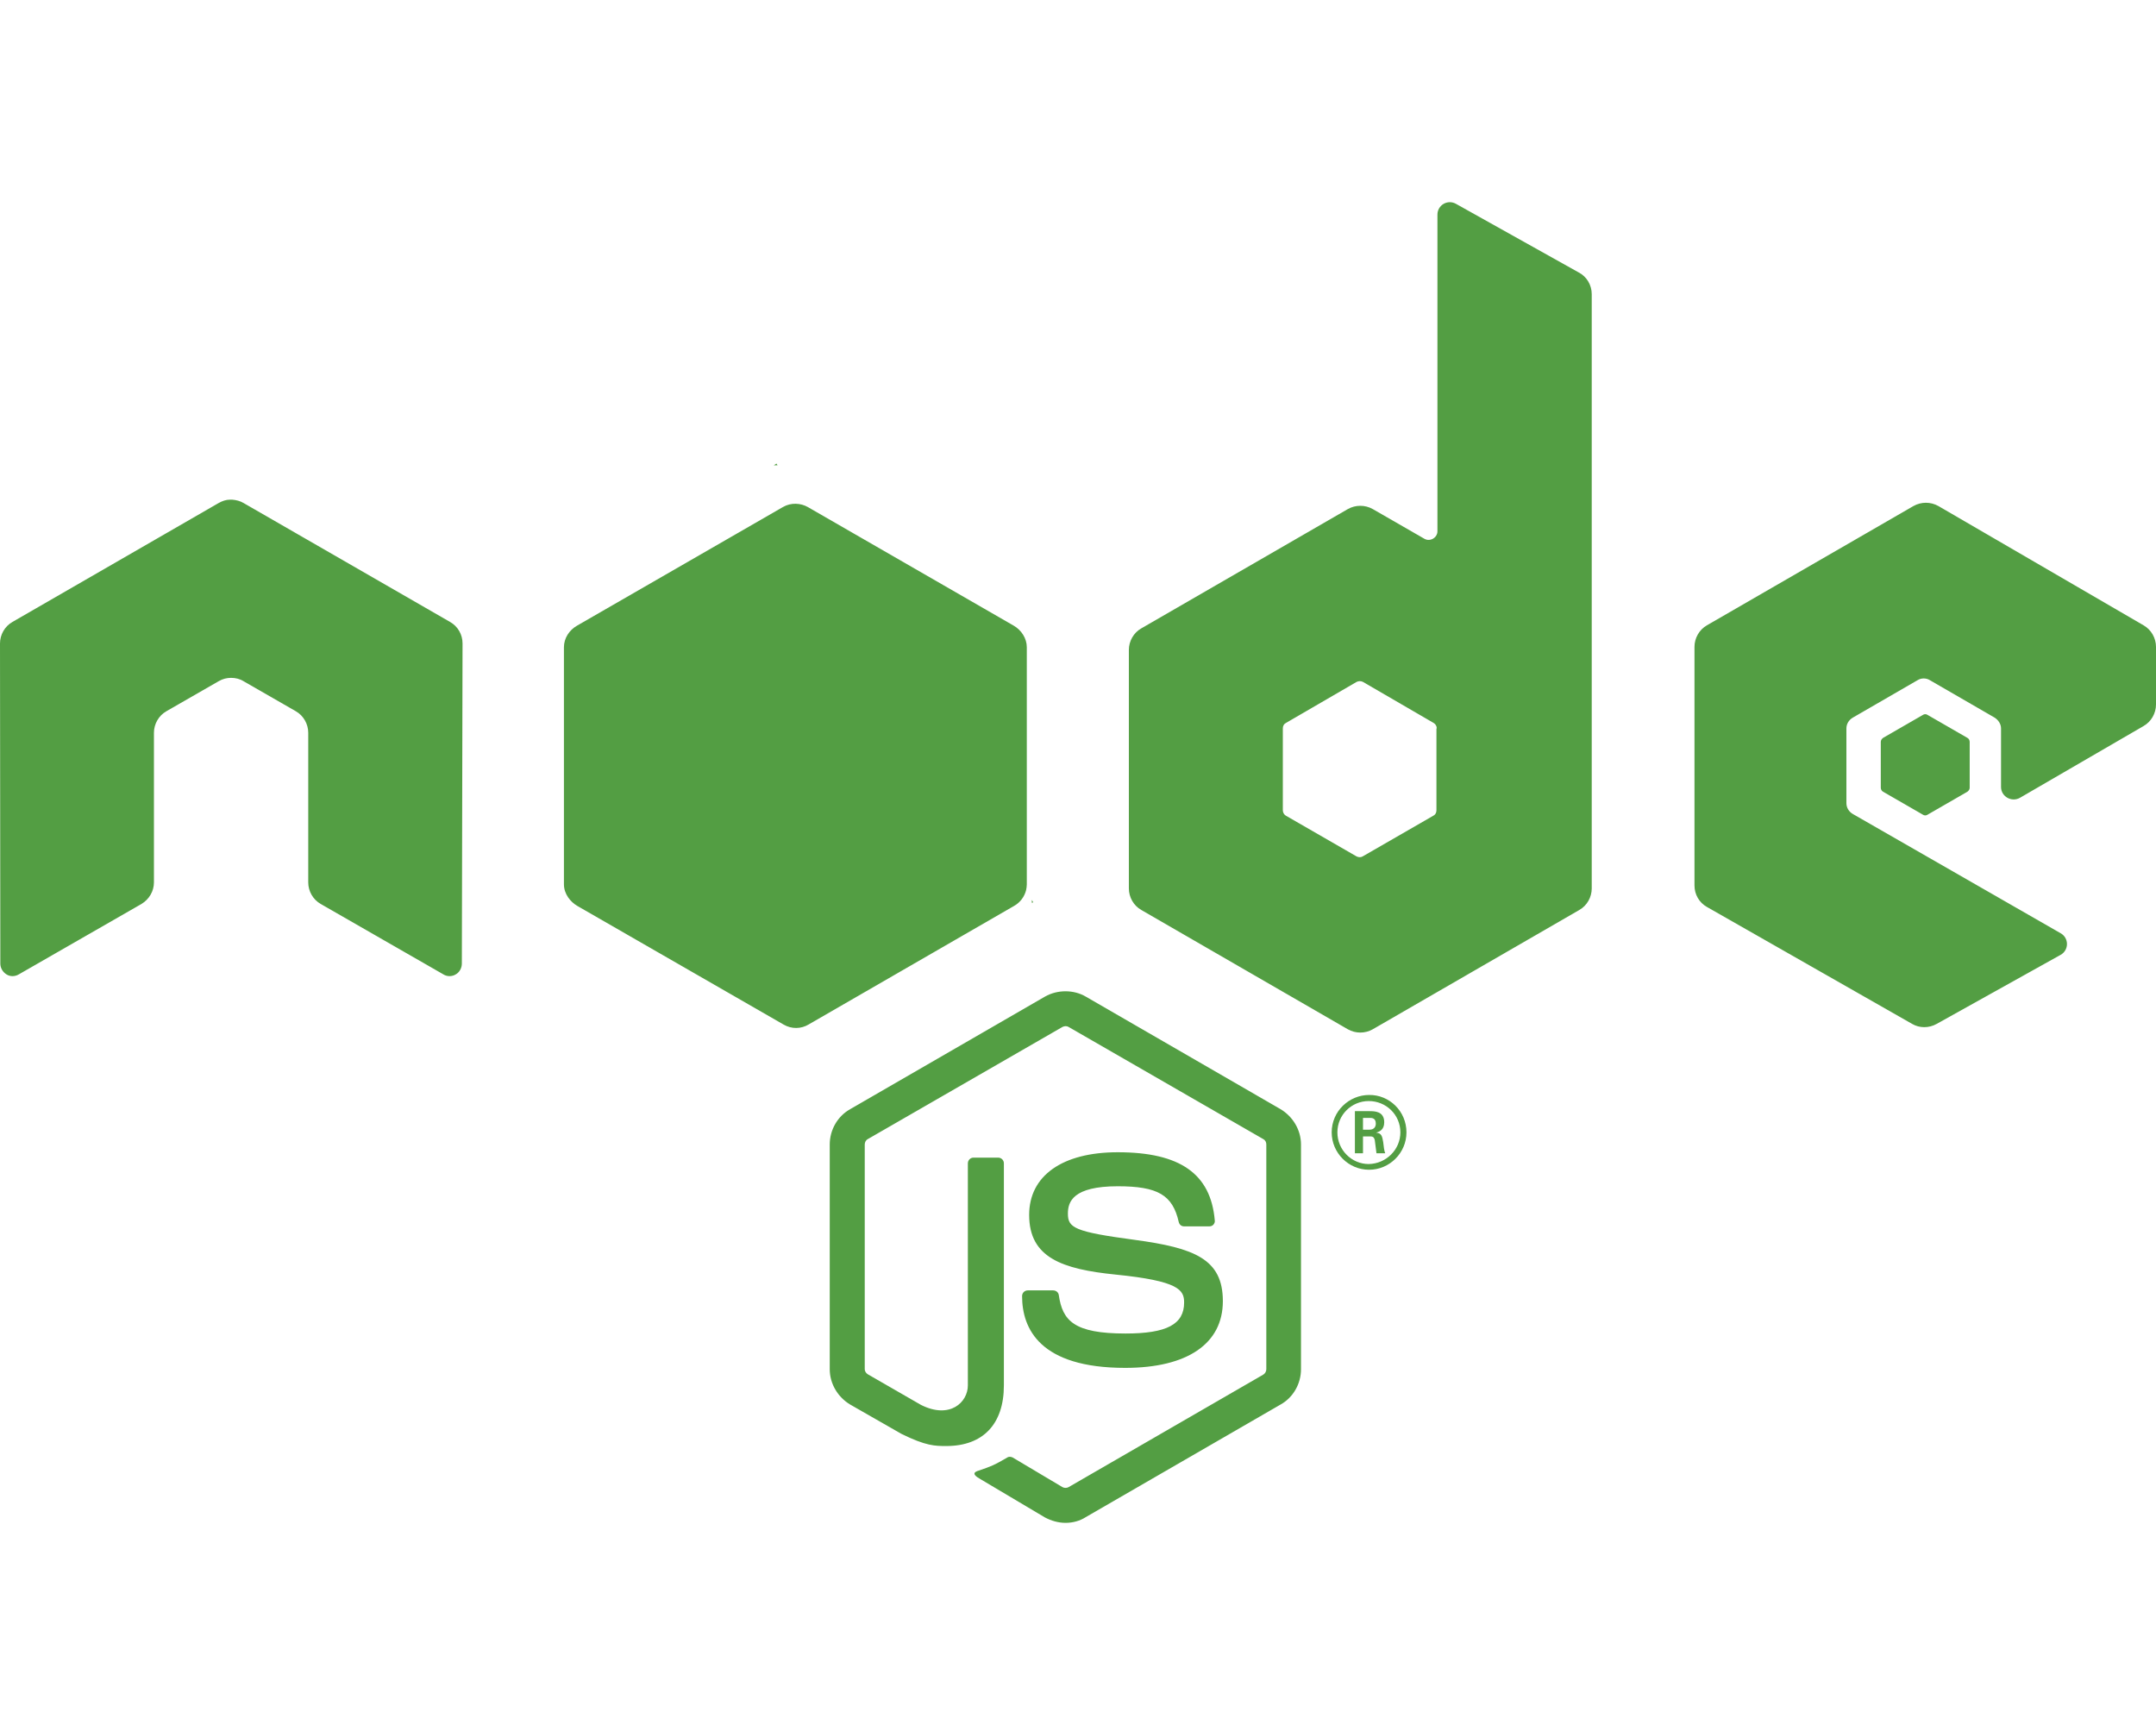
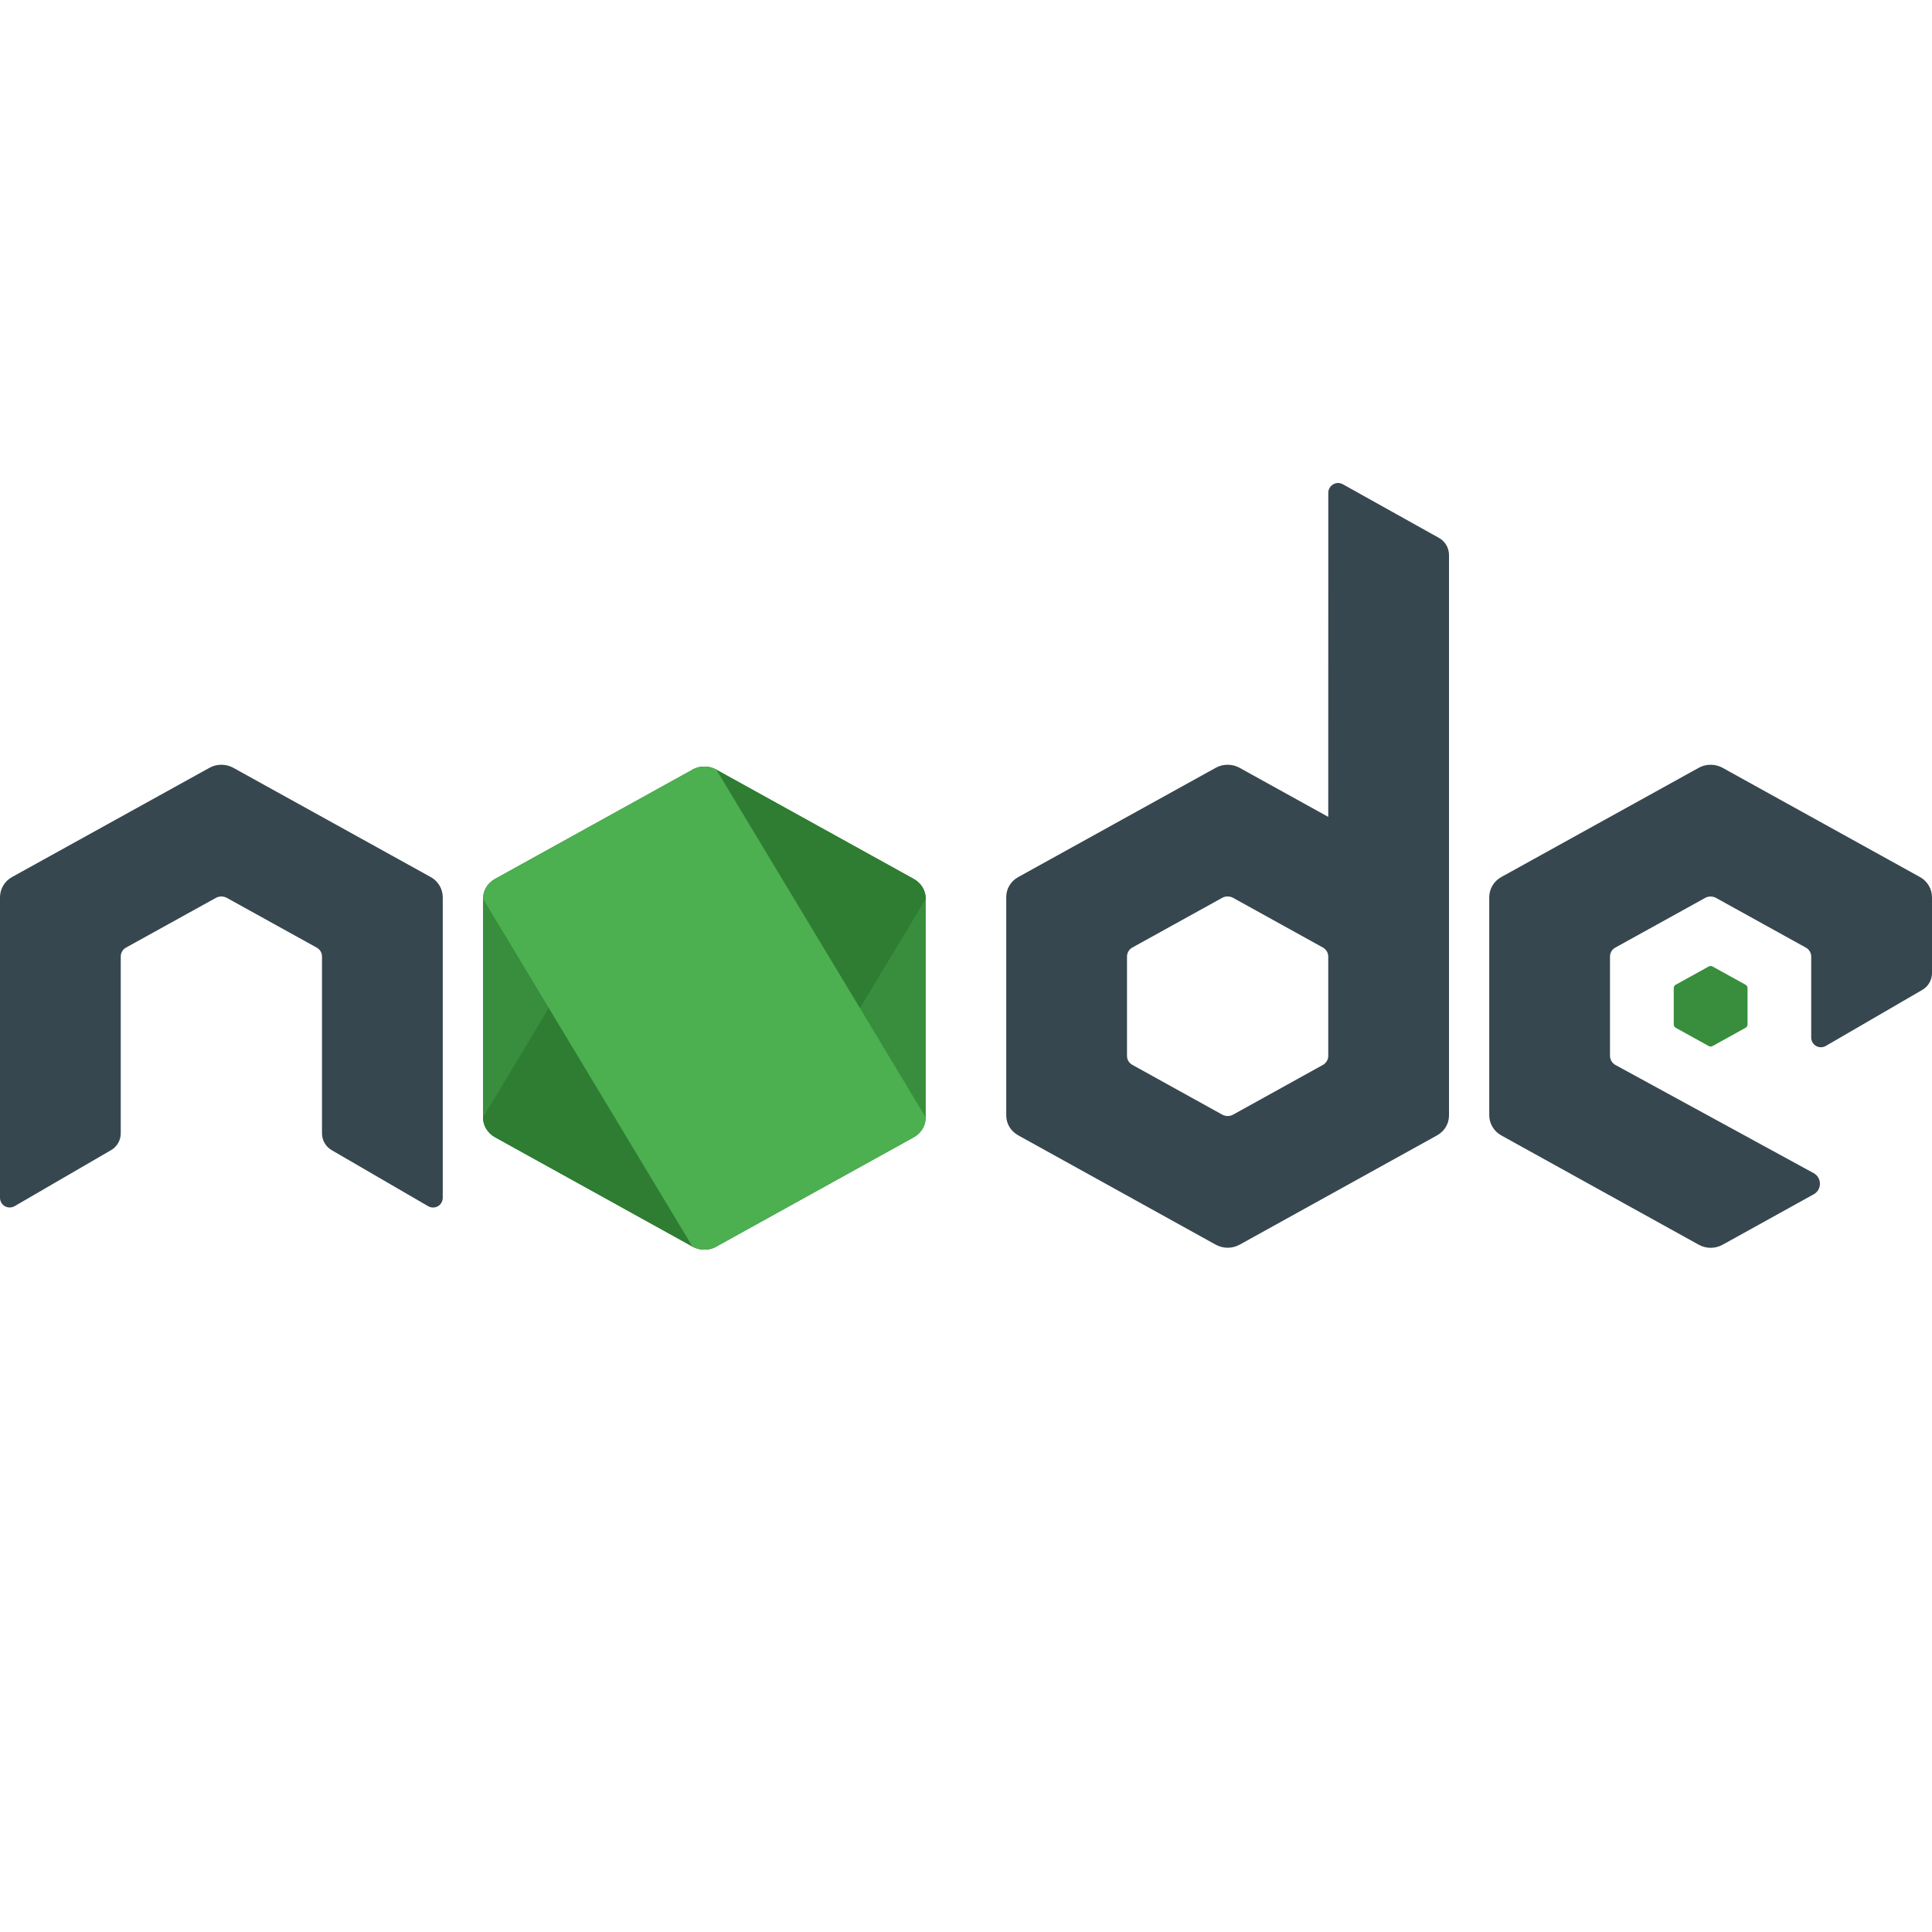
- <svg xmlns="http://www.w3.org/2000/svg" width="255pt" height="204pt" viewBox="0 0 255 204" version="1.1" preserveAspectRatio="xMidYMid">
-   <g>
-     <path d="M 126.027 180.094 C 125.188 180.094 124.352 179.855 123.594 179.457 L 115.945 174.914 C 114.789 174.277 115.348 174.039 115.746 173.918 C 117.262 173.398 117.578 173.281 119.211 172.324 C 119.371 172.246 119.609 172.285 119.77 172.363 L 125.668 175.871 C 125.867 175.988 126.184 175.988 126.383 175.871 L 149.414 162.562 C 149.613 162.441 149.773 162.203 149.773 161.926 L 149.773 135.348 C 149.773 135.07 149.652 134.832 149.414 134.711 L 126.383 121.445 C 126.184 121.324 125.906 121.324 125.668 121.445 L 102.637 134.711 C 102.398 134.832 102.277 135.109 102.277 135.348 L 102.277 161.926 C 102.277 162.164 102.438 162.402 102.637 162.523 L 108.934 166.148 C 112.359 167.863 114.473 165.828 114.473 163.836 L 114.473 137.582 C 114.473 137.223 114.75 136.902 115.148 136.902 L 118.059 136.902 C 118.414 136.902 118.734 137.184 118.734 137.582 L 118.734 163.836 C 118.734 168.418 116.266 171.008 111.922 171.008 C 110.605 171.008 109.531 171.008 106.621 169.574 L 100.566 166.109 C 99.09 165.23 98.137 163.637 98.137 161.926 L 98.137 135.348 C 98.137 133.637 99.051 132.004 100.566 131.164 L 123.594 117.859 C 125.07 117.02 126.98 117.02 128.418 117.859 L 151.445 131.164 C 152.922 132.043 153.875 133.637 153.875 135.348 L 153.875 161.926 C 153.875 163.637 152.961 165.273 151.445 166.109 L 128.418 179.418 C 127.738 179.855 126.902 180.094 126.027 180.094 Z M 144.633 153.875 C 144.633 148.895 141.285 147.582 134.195 146.625 C 127.023 145.668 126.305 145.191 126.305 143.516 C 126.305 142.121 126.902 140.289 132.203 140.289 C 136.941 140.289 138.695 141.324 139.414 144.512 C 139.492 144.832 139.73 145.031 140.051 145.031 L 143.039 145.031 C 143.238 145.031 143.398 144.953 143.516 144.832 C 143.637 144.672 143.715 144.512 143.676 144.312 C 143.199 138.816 139.574 136.266 132.203 136.266 C 125.629 136.266 121.723 139.055 121.723 143.676 C 121.723 148.738 125.629 150.09 131.922 150.73 C 139.453 151.484 140.051 152.562 140.051 154.035 C 140.051 156.625 137.98 157.703 133.117 157.703 C 127.023 157.703 125.668 156.188 125.23 153.16 C 125.188 152.84 124.91 152.602 124.551 152.602 L 121.562 152.602 C 121.203 152.602 120.887 152.879 120.887 153.277 C 120.887 157.145 122.996 161.766 133.078 161.766 C 140.449 161.766 144.633 158.898 144.633 153.875 Z M 166.348 133.914 C 166.348 136.344 164.355 138.336 161.926 138.336 C 159.496 138.336 157.504 136.344 157.504 133.914 C 157.504 131.406 159.574 129.492 161.926 129.492 C 164.316 129.453 166.348 131.406 166.348 133.914 Z M 165.629 133.914 C 165.629 131.844 163.957 130.211 161.887 130.211 C 159.852 130.211 158.18 131.844 158.18 133.914 C 158.18 135.988 159.852 137.66 161.887 137.66 C 163.957 137.621 165.629 135.945 165.629 133.914 Z M 163.836 136.387 L 162.801 136.387 C 162.762 136.145 162.602 134.871 162.602 134.832 C 162.523 134.551 162.441 134.395 162.086 134.395 L 161.207 134.395 L 161.207 136.387 L 160.25 136.387 L 160.25 131.406 L 161.965 131.406 C 162.562 131.406 163.719 131.406 163.719 132.719 C 163.719 133.637 163.121 133.836 162.762 133.953 C 163.438 133.996 163.48 134.434 163.598 135.07 C 163.637 135.469 163.719 136.145 163.836 136.387 Z M 162.723 132.879 C 162.723 132.203 162.242 132.203 162.004 132.203 L 161.207 132.203 L 161.207 133.598 L 161.965 133.598 C 162.602 133.598 162.723 133.156 162.723 132.879 Z M 54.707 76.102 C 54.707 75.027 54.148 74.07 53.23 73.551 L 28.809 59.488 C 28.41 59.246 27.93 59.129 27.453 59.09 L 27.215 59.09 C 26.734 59.09 26.297 59.246 25.859 59.488 L 1.473 73.551 C 0.559 74.07 0 75.066 0 76.102 L 0.039 113.953 C 0.039 114.473 0.32 114.949 0.758 115.227 C 1.195 115.508 1.754 115.508 2.23 115.227 L 16.734 106.902 C 17.652 106.344 18.207 105.387 18.207 104.352 L 18.207 86.66 C 18.207 85.625 18.766 84.629 19.684 84.109 L 25.859 80.562 C 26.336 80.285 26.816 80.164 27.332 80.164 C 27.852 80.164 28.367 80.285 28.809 80.562 L 34.984 84.109 C 35.898 84.629 36.457 85.625 36.457 86.66 L 36.457 104.352 C 36.457 105.387 37.016 106.383 37.93 106.902 L 52.434 115.227 C 52.871 115.508 53.469 115.508 53.91 115.227 C 54.348 114.988 54.625 114.473 54.625 113.953 Z M 188.262 34.785 L 188.262 105.066 C 188.262 106.105 187.703 107.102 186.789 107.617 L 162.363 121.723 C 161.445 122.242 160.332 122.242 159.414 121.723 L 134.992 107.617 C 134.074 107.102 133.516 106.105 133.516 105.066 L 133.516 76.859 C 133.516 75.824 134.074 74.828 134.992 74.309 L 159.414 60.203 C 160.332 59.688 161.445 59.688 162.363 60.203 L 168.461 63.711 C 169.137 64.109 170.012 63.59 170.012 62.832 L 170.012 25.379 C 170.012 24.266 171.207 23.547 172.203 24.105 L 186.746 32.234 C 187.664 32.711 188.262 33.707 188.262 34.785 Z M 169.934 86.141 C 169.934 85.863 169.773 85.625 169.574 85.504 L 161.207 80.645 C 160.969 80.523 160.691 80.523 160.449 80.645 L 152.082 85.504 C 151.844 85.625 151.727 85.863 151.727 86.141 L 151.727 95.824 C 151.727 96.102 151.883 96.344 152.082 96.461 L 160.449 101.281 C 160.691 101.402 160.969 101.402 161.168 101.281 L 169.535 96.461 C 169.773 96.344 169.895 96.102 169.895 95.824 L 169.895 86.141 Z M 253.527 85.863 C 254.441 85.344 255 84.348 255 83.312 L 255 76.5 C 255 75.465 254.441 74.469 253.527 73.949 L 229.262 59.844 C 228.344 59.328 227.23 59.328 226.312 59.844 L 201.887 73.949 C 200.973 74.469 200.414 75.465 200.414 76.5 L 200.414 104.711 C 200.414 105.785 200.973 106.742 201.887 107.258 L 226.152 121.086 C 227.031 121.602 228.145 121.602 229.062 121.086 L 243.723 112.918 C 244.719 112.359 244.719 110.926 243.723 110.367 L 219.141 96.262 C 218.664 95.984 218.383 95.504 218.383 94.988 L 218.383 86.141 C 218.383 85.625 218.664 85.145 219.141 84.867 L 226.789 80.445 C 227.23 80.164 227.828 80.164 228.266 80.445 L 235.914 84.867 C 236.352 85.145 236.672 85.625 236.672 86.141 L 236.672 93.074 C 236.672 94.191 237.906 94.906 238.902 94.352 Z M 222.727 87.258 C 222.566 87.379 222.449 87.535 222.449 87.734 L 222.449 93.156 C 222.449 93.355 222.566 93.555 222.727 93.633 L 227.43 96.344 C 227.586 96.461 227.828 96.461 227.984 96.344 L 232.688 93.633 C 232.848 93.512 232.965 93.355 232.965 93.156 L 232.965 87.734 C 232.965 87.535 232.848 87.336 232.688 87.258 L 227.984 84.547 C 227.828 84.43 227.586 84.43 227.43 84.547 Z M 121.445 104.59 L 121.445 76.539 C 121.445 75.504 120.805 74.508 119.891 73.988 L 95.547 59.965 C 94.707 59.488 93.555 59.406 92.598 59.965 L 68.254 73.988 C 67.336 74.508 66.699 75.465 66.699 76.539 L 66.699 104.59 C 66.699 105.707 67.457 106.66 68.293 107.141 L 92.676 121.164 C 93.633 121.723 94.75 121.684 95.625 121.164 L 119.93 107.141 C 120.648 106.742 121.164 106.062 121.363 105.266 C 121.402 105.066 121.445 104.828 121.445 104.59 Z M 91.84 54.824 L 91.52 55.023 L 91.961 55.023 Z M 122.199 106.703 L 122.043 106.422 L 122.043 106.781 Z M 122.199 106.703 " fill="#539E43" />
-   </g>
+ <svg xmlns="http://www.w3.org/2000/svg" width="48" height="48" viewBox="0 0 48 48">
+   <path fill="#388e3c" d="M17.204 19.122l-4.907 2.715C12.113 21.938 12 22.126 12 22.329v5.433c0 .203.113.39.297.492l4.908 2.717c.183.101.41.101.593 0l4.907-2.717C22.887 28.152 23 27.965 23 27.762v-5.433c0-.203-.113-.39-.297-.492l-4.906-2.715c-.092-.051-.195-.076-.297-.076-.103 0-.205.025-.297.076M42.451 24.013l-.818.452c-.031.017-.049.048-.049.082v.906c0 .034.019.065.049.082l.818.453c.031.017.068.017.099 0l.818-.453c.03-.017.049-.048.049-.082v-.906c0-.034-.019-.065-.05-.082l-.818-.452C42.534 24.004 42.517 24 42.5 24S42.466 24.004 42.451 24.013" />
+   <path fill="#37474f" d="M35.751,13.364l-2.389-1.333c-0.075-0.042-0.167-0.041-0.241,0.003 c-0.074,0.044-0.12,0.123-0.12,0.209L33,20.295l-2.203-1.219C30.705,19.025,30.602,19,30.5,19c-0.102,0-0.205,0.025-0.297,0.076 h0.001l-4.907,2.715C25.113,21.892,25,22.08,25,22.282v5.433c0,0.203,0.113,0.39,0.297,0.492l4.908,2.717 c0.183,0.101,0.41,0.101,0.593,0l4.907-2.717C35.887,28.106,36,27.918,36,27.715V13.788C36,13.612,35.904,13.45,35.751,13.364z M32.866,26.458l-2.23,1.235c-0.083,0.046-0.186,0.046-0.269,0l-2.231-1.235C28.051,26.412,28,26.326,28,26.234v-2.47 c0-0.092,0.051-0.177,0.135-0.224l2.231-1.234h-0.001c0.042-0.023,0.088-0.034,0.135-0.034c0.047,0,0.093,0.012,0.135,0.034 l2.23,1.234C32.949,23.587,33,23.673,33,23.765v2.47C33,26.326,32.949,26.412,32.866,26.458z" />
+   <path fill="#2e7d32" d="M17.204,19.122L12,27.762c0,0.203,0.113,0.39,0.297,0.492l4.908,2.717 c0.183,0.101,0.41,0.101,0.593,0L23,22.329c0-0.203-0.113-0.39-0.297-0.492l-4.906-2.715c-0.092-0.051-0.195-0.076-0.297-0.076 c-0.103,0-0.205,0.025-0.297,0.076" />
+   <path fill="#4caf50" d="M17.204,19.122l-4.907,2.715C12.113,21.938,12,22.126,12,22.329l5.204,8.642 c0.183,0.101,0.41,0.101,0.593,0l4.907-2.717C22.887,28.152,23,27.965,23,27.762l-5.203-8.64c-0.092-0.051-0.195-0.076-0.297-0.076 c-0.103,0-0.205,0.025-0.297,0.076" />
+   <path fill="#37474f" d="M47.703 21.791l-4.906-2.715C42.705 19.025 42.602 19 42.5 19c-.102 0-.205.025-.297.076h.001l-4.907 2.715C37.114 21.892 37 22.084 37 22.294v5.411c0 .209.114.402.297.503l4.908 2.717c.184.102.409.102.593 0l2.263-1.253c.207-.115.206-.412-.002-.526l-4.924-2.687C40.052 26.412 40 26.325 40 26.231v-2.466c0-.092.05-.177.13-.221l2.235-1.236h-.001c.042-.023.088-.034.135-.034.047 0 .093.012.135.034l2.235 1.237c.08.044.13.129.13.221v2.012c0 .086.046.166.121.209.075.042.167.042.242-.001l2.398-1.393c.148-.086.24-.245.24-.417v-1.88C48 22.085 47.886 21.892 47.703 21.791zM10.703 21.791l-4.906-2.715C5.705 19.025 5.602 19 5.5 19c-.102 0-.205.025-.297.076h.001l-4.907 2.715C.114 21.892 0 22.084 0 22.294v7.465c0 .086.046.166.121.209.075.042.167.042.242-.001l2.398-1.393C2.909 28.488 3 28.329 3 28.157v-4.393c0-.092.05-.177.13-.221l2.235-1.236H5.365c.042-.023.088-.034.135-.034.047 0 .093.012.135.034l2.235 1.237C7.95 23.588 8 23.673 8 23.765v4.393c0 .172.091.331.24.417l2.398 1.393c.075.043.167.043.242.001C10.954 29.925 11 29.845 11 29.759v-7.464C11 22.085 10.886 21.892 10.703 21.791z" />
</svg>
